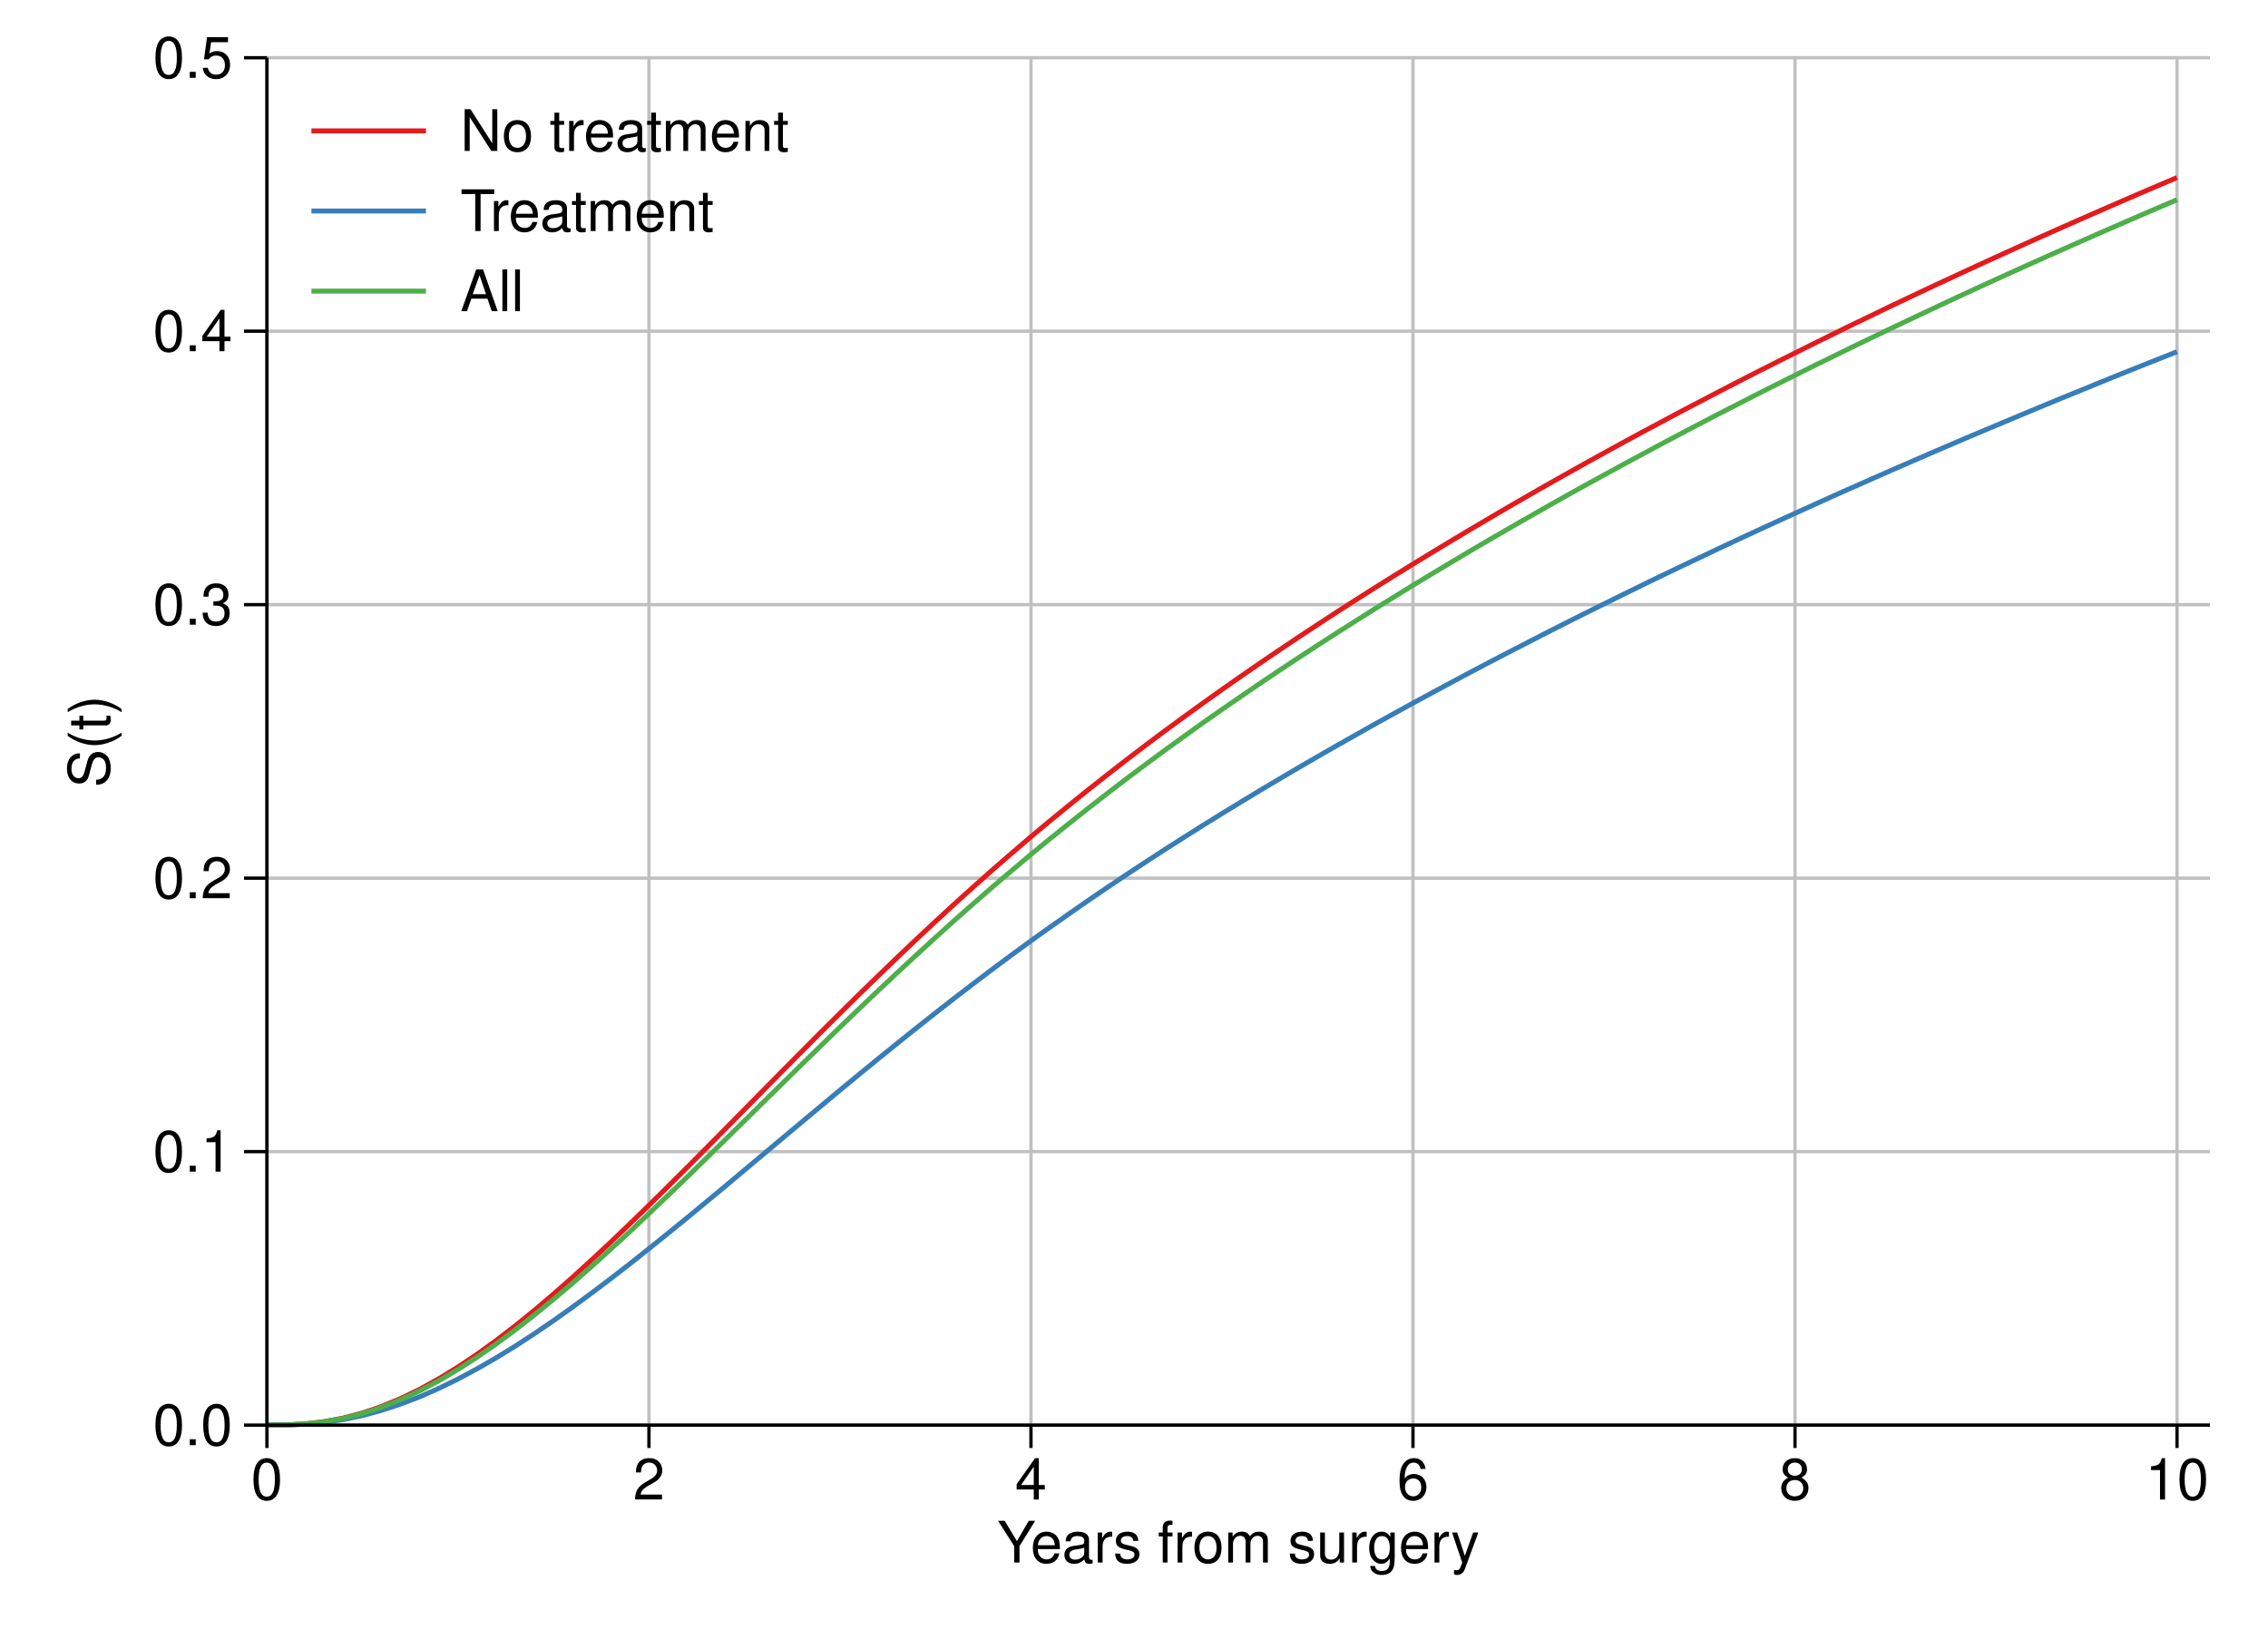
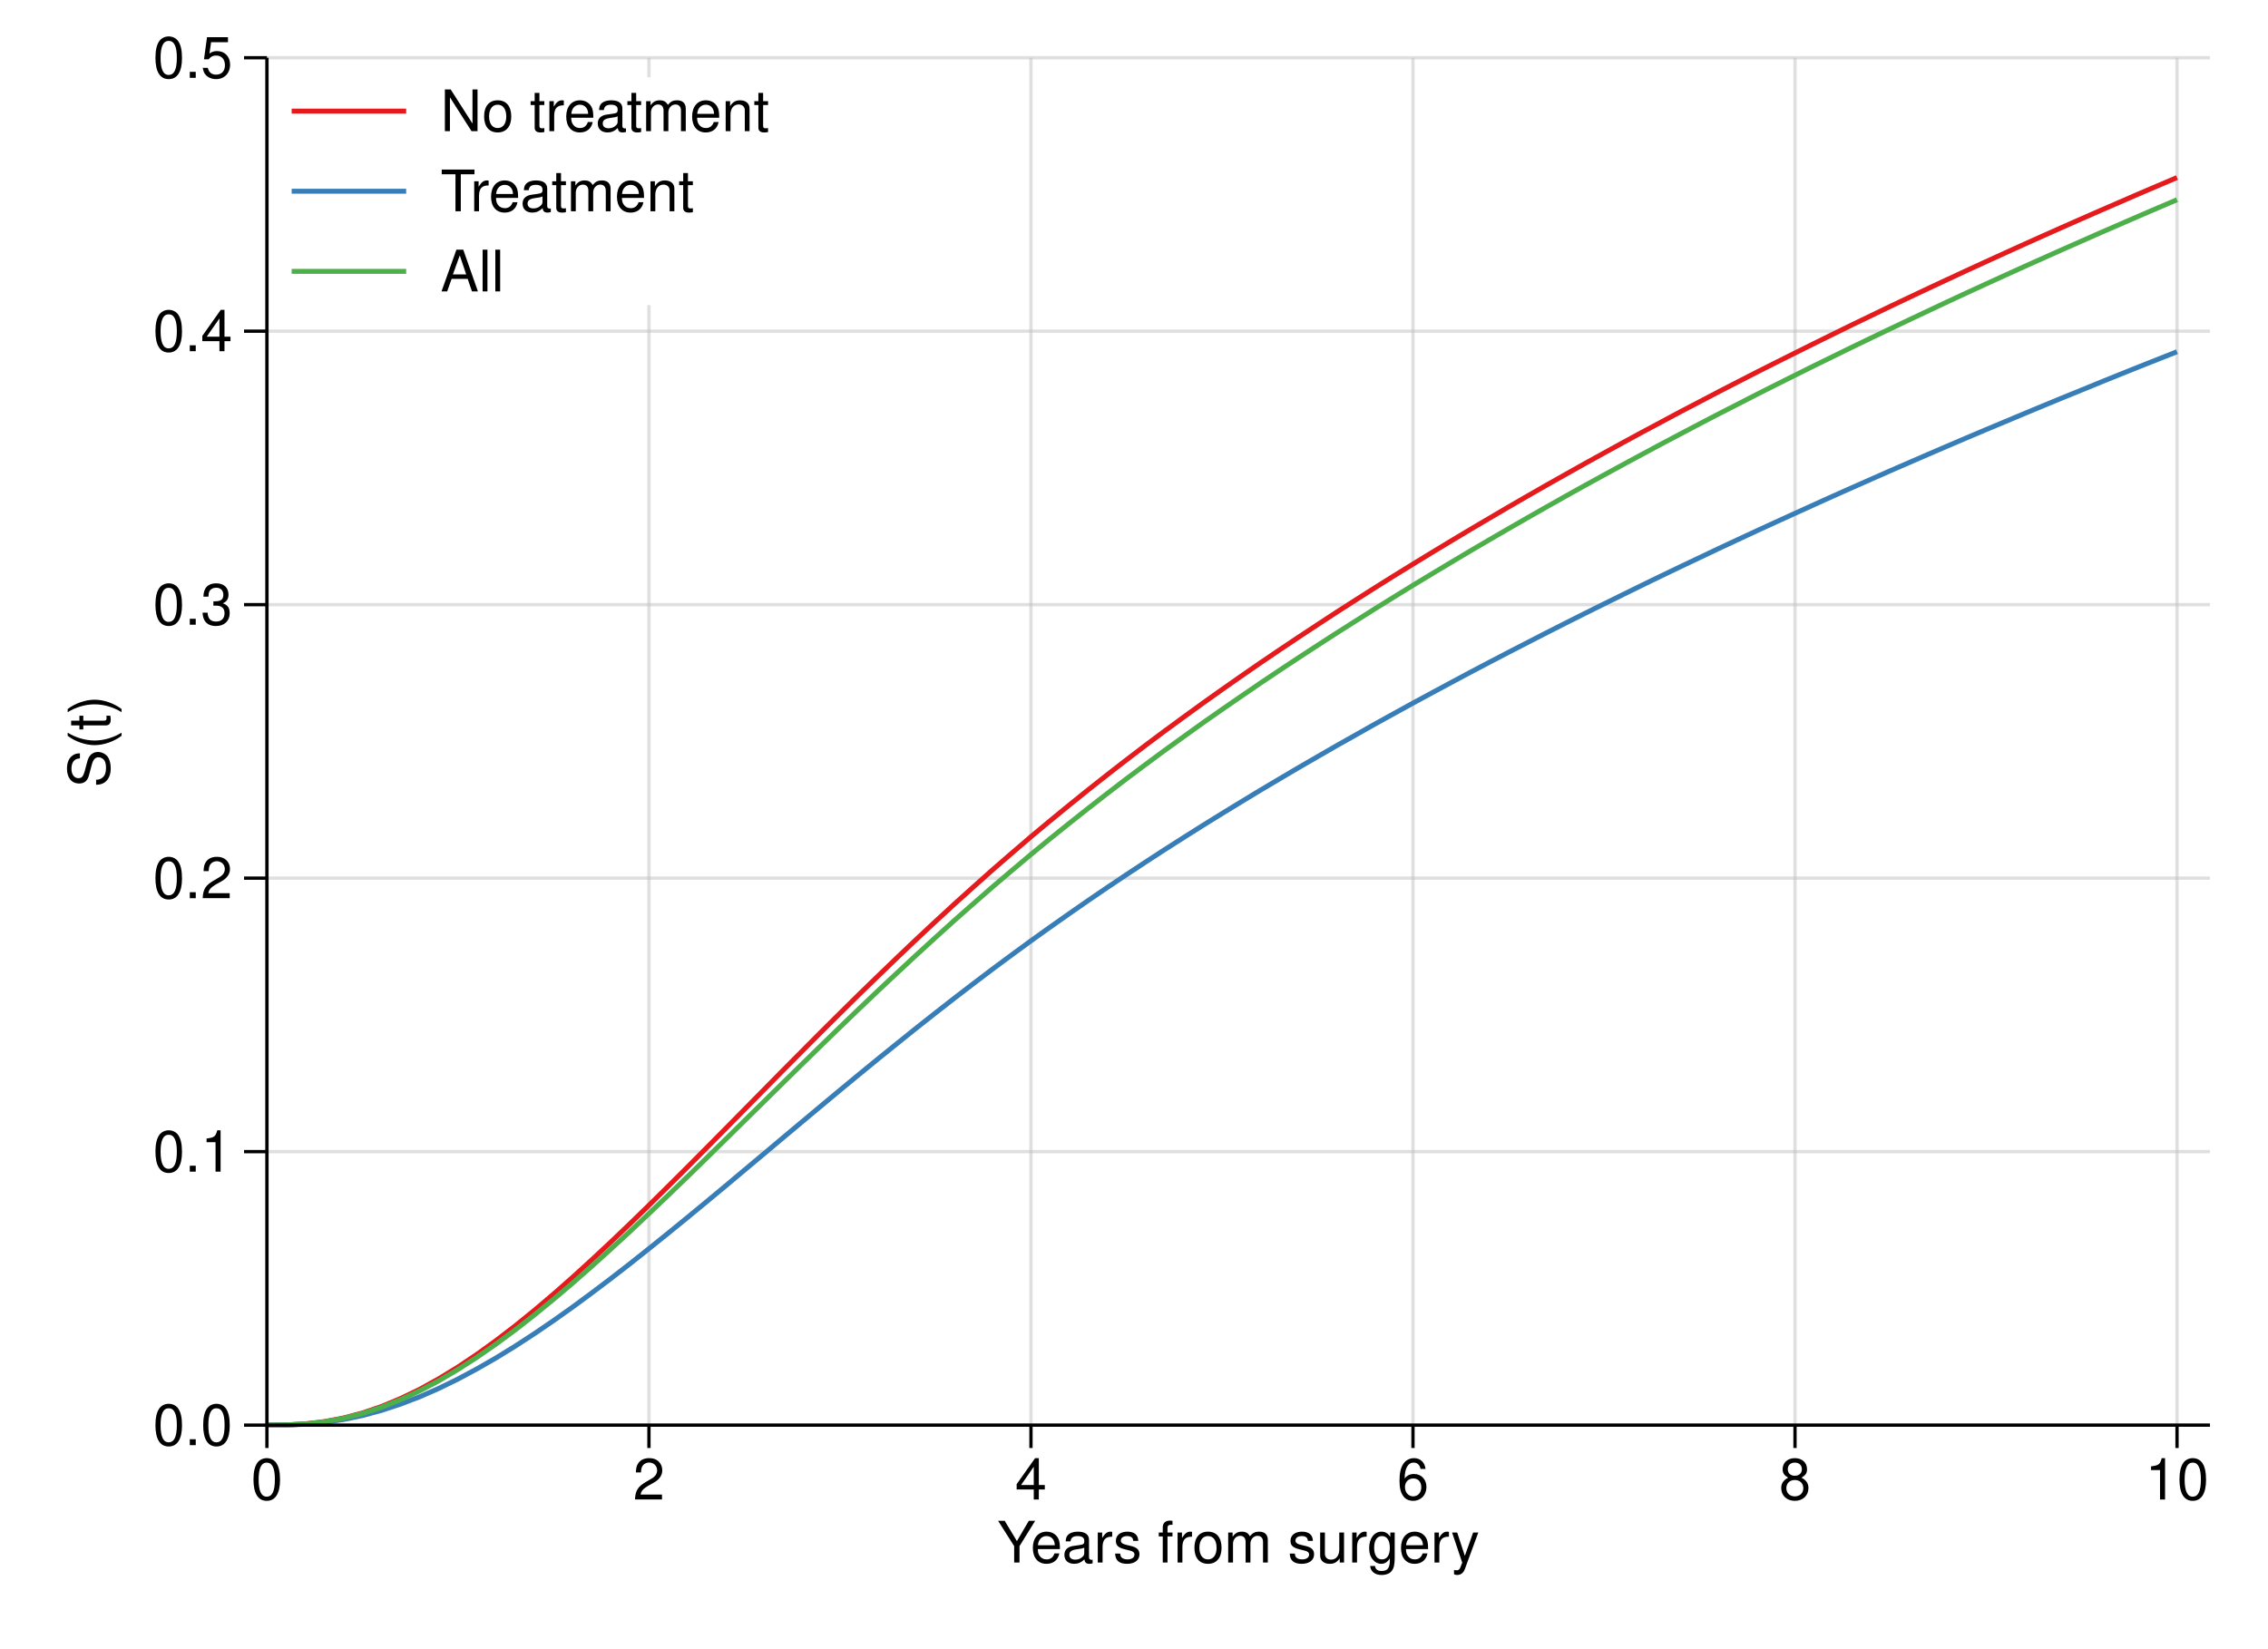
<svg xmlns="http://www.w3.org/2000/svg" version="1.1" width="700px" height="509px" viewBox="0 0 3960 2880">
  <rect x="0" y="0" width="3960" height="2880" style="fill:#FFFFFF;stroke:none" />
  <rect x="0.00" y="0.00" width="3959.88" height="2880.00" style="fill:#FFFFFF" />
  <rect x="2.88" y="2.88" width="3954.12" height="2874.24" style="fill:none;stroke:#FFFFFF;stroke-width:5.76" />
-   <line x1="465.80" y1="2489.19" x2="3859.02" y2="2489.19" style="stroke:#C0C0C0;stroke-width:5.76" />
-   <line x1="465.80" y1="2011.50" x2="3859.02" y2="2011.50" style="stroke:#C0C0C0;stroke-width:5.76" />
-   <line x1="465.80" y1="1533.81" x2="3859.02" y2="1533.81" style="stroke:#C0C0C0;stroke-width:5.76" />
-   <line x1="465.80" y1="1056.12" x2="3859.02" y2="1056.12" style="stroke:#C0C0C0;stroke-width:5.76" />
-   <line x1="465.80" y1="578.43" x2="3859.02" y2="578.43" style="stroke:#C0C0C0;stroke-width:5.76" />
-   <line x1="465.80" y1="100.86" x2="3859.02" y2="100.86" style="stroke:#C0C0C0;stroke-width:5.76" />
-   <line x1="465.80" y1="2489.19" x2="465.80" y2="100.86" style="stroke:#C0C0C0;stroke-width:5.76" />
-   <line x1="1132.93" y1="2489.19" x2="1132.93" y2="100.86" style="stroke:#C0C0C0;stroke-width:5.76" />
-   <line x1="1800.07" y1="2489.19" x2="1800.07" y2="100.86" style="stroke:#C0C0C0;stroke-width:5.76" />
-   <line x1="2467.20" y1="2489.19" x2="2467.20" y2="100.86" style="stroke:#C0C0C0;stroke-width:5.76" />
-   <line x1="3134.34" y1="2489.19" x2="3134.34" y2="100.86" style="stroke:#C0C0C0;stroke-width:5.76" />
-   <line x1="3801.48" y1="2489.19" x2="3801.48" y2="100.86" style="stroke:#C0C0C0;stroke-width:5.76" />
+   <line x1="465.80" y1="2489.19" x2="3859.02" y2="2489.19" style="stroke:#C0C0C0;stroke-opacity:0.50;stroke-width:5.76" />
+   <line x1="465.80" y1="2011.50" x2="3859.02" y2="2011.50" style="stroke:#C0C0C0;stroke-opacity:0.50;stroke-width:5.76" />
+   <line x1="465.80" y1="1533.81" x2="3859.02" y2="1533.81" style="stroke:#C0C0C0;stroke-opacity:0.50;stroke-width:5.76" />
+   <line x1="465.80" y1="1056.12" x2="3859.02" y2="1056.12" style="stroke:#C0C0C0;stroke-opacity:0.50;stroke-width:5.76" />
+   <line x1="465.80" y1="578.43" x2="3859.02" y2="578.43" style="stroke:#C0C0C0;stroke-opacity:0.50;stroke-width:5.76" />
+   <line x1="465.80" y1="100.86" x2="3859.02" y2="100.86" style="stroke:#C0C0C0;stroke-opacity:0.50;stroke-width:5.76" />
+   <line x1="465.80" y1="2489.19" x2="465.80" y2="100.86" style="stroke:#C0C0C0;stroke-opacity:0.50;stroke-width:5.76" />
+   <line x1="1132.93" y1="2489.19" x2="1132.93" y2="100.86" style="stroke:#C0C0C0;stroke-opacity:0.50;stroke-width:5.76" />
+   <line x1="1800.07" y1="2489.19" x2="1800.07" y2="100.86" style="stroke:#C0C0C0;stroke-opacity:0.50;stroke-width:5.76" />
+   <line x1="2467.20" y1="2489.19" x2="2467.20" y2="100.86" style="stroke:#C0C0C0;stroke-opacity:0.50;stroke-width:5.76" />
+   <line x1="3134.34" y1="2489.19" x2="3134.34" y2="100.86" style="stroke:#C0C0C0;stroke-opacity:0.50;stroke-width:5.76" />
+   <line x1="3801.48" y1="2489.19" x2="3801.48" y2="100.86" style="stroke:#C0C0C0;stroke-opacity:0.50;stroke-width:5.76" />
  <path d=" M465.67 2489.31 L499.08 2488.94 L532.37 2487.08 L565.79 2483.12 L599.20 2476.81 L632.49 2468.02 L665.90 2456.64 L699.19 2442.78 L732.60 2426.69 L765.89 2408.25 L799.30 2387.83 L832.59 2365.56 L866.00 2341.42 L899.42 2315.81 L932.70 2288.83 L966.12 2260.49 L999.41 2231.16 L1032.82 2200.72 L1066.11 2169.65 L1099.52 2137.72 L1132.81 2105.30 L1166.22 2072.38 L1199.63 2039.09 L1232.92 2005.56 L1266.33 1971.77 L1299.62 1937.99 L1333.04 1904.08 L1366.32 1870.29 L1399.74 1836.63 L1433.03 1803.09 L1466.44 1769.93 L1499.73 1737.01 L1533.14 1704.59 L1566.55 1672.41 L1599.84 1640.73 L1633.25 1609.54 L1666.54 1578.85 L1699.95 1548.78 L1733.24 1519.08 L1766.66 1490.12 L1799.94 1461.53 L1833.36 1433.69 L1866.77 1406.34 L1900.06 1379.48 L1933.47 1353.12 L1966.76 1327.26 L2000.17 1301.77 L2033.46 1276.89 L2066.87 1252.39 L2100.16 1228.26 L2133.57 1204.50 L2166.99 1181.11 L2200.28 1158.09 L2233.69 1135.44 L2266.98 1113.17 L2300.39 1091.14 L2333.68 1069.36 L2367.09 1047.95 L2400.38 1026.79 L2433.79 1005.87 L2467.08 985.33 L2500.49 964.91 L2533.91 944.74 L2567.19 924.81 L2600.61 905.14 L2633.90 885.58 L2667.31 866.28 L2700.60 847.22 L2734.01 828.41 L2767.30 809.72 L2800.71 791.28 L2834.12 772.97 L2867.41 754.90 L2900.82 737.08 L2934.11 719.26 L2967.53 701.81 L3000.81 684.36 L3034.23 667.16 L3067.52 650.08 L3100.93 633.25 L3134.34 616.54 L3167.63 599.96 L3201.04 583.50 L3234.33 567.16 L3267.74 551.08 L3301.03 534.99 L3334.44 519.15 L3367.73 503.43 L3401.15 487.84 L3434.43 472.37 L3467.85 457.02 L3501.26 441.80 L3534.55 426.70 L3567.96 411.73 L3601.25 396.88 L3634.66 382.15 L3667.95 367.55 L3701.36 353.07 L3734.65 338.59 L3768.06 324.36 L3801.48 310.13" stroke-linejoin="round" style="fill:none;stroke:#E41A1C;stroke-width:8.64" />
  <path d=" M465.67 2489.31 L499.08 2488.94 L532.37 2487.58 L565.79 2484.36 L599.20 2479.41 L632.49 2472.48 L665.90 2463.44 L699.19 2452.43 L732.60 2439.68 L765.89 2425.08 L799.30 2408.75 L832.59 2390.92 L866.00 2371.74 L899.42 2351.20 L932.70 2329.54 L966.12 2306.77 L999.41 2283.14 L1032.82 2258.51 L1066.11 2233.39 L1099.52 2207.52 L1132.81 2181.04 L1166.22 2154.18 L1199.63 2126.96 L1232.92 2099.48 L1266.33 2071.76 L1299.62 2043.80 L1333.04 2015.83 L1366.32 1987.86 L1399.74 1959.89 L1433.03 1932.05 L1466.44 1904.20 L1499.73 1876.73 L1533.14 1849.38 L1566.55 1822.40 L1599.84 1795.67 L1633.25 1769.31 L1666.54 1743.32 L1699.95 1717.70 L1733.24 1692.46 L1766.66 1667.71 L1799.94 1643.33 L1833.36 1619.44 L1866.77 1595.93 L1900.06 1572.79 L1933.47 1550.02 L1966.76 1527.74 L2000.17 1505.71 L2033.46 1484.06 L2066.87 1462.77 L2100.16 1441.73 L2133.57 1421.07 L2166.99 1400.65 L2200.28 1380.47 L2233.69 1360.67 L2266.98 1341.00 L2300.39 1321.69 L2333.68 1302.51 L2367.09 1283.70 L2400.38 1264.89 L2433.79 1246.45 L2467.08 1228.13 L2500.49 1210.07 L2533.91 1192.12 L2567.19 1174.30 L2600.61 1156.73 L2633.90 1139.40 L2667.31 1122.20 L2700.60 1105.12 L2734.01 1088.17 L2767.30 1071.46 L2800.71 1054.88 L2834.12 1038.42 L2867.41 1022.08 L2900.82 1005.87 L2934.11 989.91 L2967.53 974.07 L3000.81 958.23 L3034.23 942.63 L3067.52 927.16 L3100.93 911.82 L3134.34 896.60 L3167.63 881.50 L3201.04 866.40 L3234.33 851.55 L3267.74 836.82 L3301.03 822.10 L3334.44 807.62 L3367.73 793.14 L3401.15 778.78 L3434.43 764.55 L3467.85 750.44 L3501.26 736.46 L3534.55 722.48 L3567.96 708.61 L3601.25 694.88 L3634.66 681.27 L3667.95 667.65 L3701.36 654.16 L3734.65 640.80 L3768.06 627.56 L3801.48 614.31" stroke-linejoin="round" style="fill:none;stroke:#377EB8;stroke-width:8.64" />
  <path d=" M465.67 2489.31 L499.08 2488.94 L532.37 2487.21 L565.79 2483.37 L599.20 2477.30 L632.49 2468.89 L665.90 2458.00 L699.19 2444.76 L732.60 2429.29 L765.89 2411.72 L799.30 2392.04 L832.59 2370.63 L866.00 2347.49 L899.42 2322.86 L932.70 2296.87 L966.12 2269.52 L999.41 2241.31 L1032.82 2211.98 L1066.11 2181.90 L1099.52 2151.21 L1132.81 2119.78 L1166.22 2087.98 L1199.63 2055.80 L1232.92 2023.25 L1266.33 1990.46 L1299.62 1957.66 L1333.04 1924.74 L1366.32 1891.95 L1399.74 1859.15 L1433.03 1826.61 L1466.44 1794.18 L1499.73 1762.13 L1533.14 1730.33 L1566.55 1699.02 L1599.84 1668.08 L1633.25 1637.51 L1666.54 1607.44 L1699.95 1577.99 L1733.24 1548.90 L1766.66 1520.44 L1799.94 1492.47 L1833.36 1465.00 L1866.77 1438.14 L1900.06 1411.78 L1933.47 1385.80 L1966.76 1360.30 L2000.17 1335.30 L2033.46 1310.68 L2066.87 1286.55 L2100.16 1262.66 L2133.57 1239.27 L2166.99 1216.25 L2200.28 1193.48 L2233.69 1171.08 L2266.98 1149.05 L2300.39 1127.27 L2333.68 1105.74 L2367.09 1084.58 L2400.38 1063.54 L2433.79 1042.87 L2467.08 1022.33 L2500.49 1002.16 L2533.91 982.11 L2567.19 962.31 L2600.61 942.76 L2633.90 923.45 L2667.31 904.27 L2700.60 885.34 L2734.01 866.52 L2767.30 847.96 L2800.71 829.65 L2834.12 811.45 L2867.41 793.51 L2900.82 775.57 L2934.11 757.99 L2967.53 740.42 L3000.81 723.09 L3034.23 706.02 L3067.52 688.94 L3100.93 672.11 L3134.34 655.40 L3167.63 638.82 L3201.04 622.48 L3234.33 606.15 L3267.74 590.06 L3301.03 574.09 L3334.44 558.25 L3367.73 542.54 L3401.15 526.82 L3434.43 511.35 L3467.85 496.01 L3501.26 480.78 L3534.55 465.69 L3567.96 450.71 L3601.25 435.86 L3634.66 421.13 L3667.95 406.41 L3701.36 391.93 L3734.65 377.45 L3768.06 363.09 L3801.48 348.86" stroke-linejoin="round" style="fill:none;stroke:#4DAF4A;stroke-width:8.64" />
  <line x1="465.80" y1="2489.19" x2="465.80" y2="100.86" style="stroke:#000000;stroke-width:5.76" />
  <line x1="465.80" y1="2489.19" x2="425.82" y2="2489.19" style="stroke:#000000;stroke-width:5.76" />
  <text x="405.78" y="2524.21" style="font-family:'Helvetica';font-size:99.99px;fill:#000000" text-anchor="end">0.0</text>
  <line x1="465.80" y1="2011.50" x2="425.82" y2="2011.50" style="stroke:#000000;stroke-width:5.76" />
  <text x="405.78" y="2046.52" style="font-family:'Helvetica';font-size:99.99px;fill:#000000" text-anchor="end">0.1</text>
  <line x1="465.80" y1="1533.81" x2="425.82" y2="1533.81" style="stroke:#000000;stroke-width:5.76" />
  <text x="405.78" y="1568.83" style="font-family:'Helvetica';font-size:99.99px;fill:#000000" text-anchor="end">0.2</text>
  <line x1="465.80" y1="1056.12" x2="425.82" y2="1056.12" style="stroke:#000000;stroke-width:5.76" />
  <text x="405.78" y="1091.14" style="font-family:'Helvetica';font-size:99.99px;fill:#000000" text-anchor="end">0.3</text>
  <line x1="465.80" y1="578.43" x2="425.82" y2="578.43" style="stroke:#000000;stroke-width:5.76" />
  <text x="405.78" y="613.45" style="font-family:'Helvetica';font-size:99.99px;fill:#000000" text-anchor="end">0.4</text>
  <line x1="465.80" y1="100.86" x2="425.82" y2="100.86" style="stroke:#000000;stroke-width:5.76" />
  <text x="405.78" y="135.89" style="font-family:'Helvetica';font-size:99.99px;fill:#000000" text-anchor="end">0.5</text>
  <text x="190.71" y="1294.96" style="font-family:'Helvetica';font-size:99.99px;fill:#000000" transform="rotate(-90 190.71,1294.96)" text-anchor="middle">S(t)</text>
  <line x1="465.80" y1="2489.19" x2="3859.02" y2="2489.19" style="stroke:#000000;stroke-width:5.76" />
  <line x1="465.80" y1="2489.19" x2="465.80" y2="2529.16" style="stroke:#000000;stroke-width:5.76" />
  <text x="465.80" y="2619.14" style="font-family:'Helvetica';font-size:99.99px;fill:#000000" text-anchor="middle">0</text>
  <line x1="1132.93" y1="2489.19" x2="1132.93" y2="2529.16" style="stroke:#000000;stroke-width:5.76" />
  <text x="1132.93" y="2619.14" style="font-family:'Helvetica';font-size:99.99px;fill:#000000" text-anchor="middle">2</text>
  <line x1="1800.07" y1="2489.19" x2="1800.07" y2="2529.16" style="stroke:#000000;stroke-width:5.76" />
  <text x="1800.07" y="2619.14" style="font-family:'Helvetica';font-size:99.99px;fill:#000000" text-anchor="middle">4</text>
  <line x1="2467.20" y1="2489.19" x2="2467.20" y2="2529.16" style="stroke:#000000;stroke-width:5.76" />
  <text x="2467.20" y="2619.14" style="font-family:'Helvetica';font-size:99.99px;fill:#000000" text-anchor="middle">6</text>
  <line x1="3134.34" y1="2489.19" x2="3134.34" y2="2529.16" style="stroke:#000000;stroke-width:5.76" />
  <text x="3134.34" y="2619.14" style="font-family:'Helvetica';font-size:99.99px;fill:#000000" text-anchor="middle">8</text>
  <line x1="3801.48" y1="2489.19" x2="3801.48" y2="2529.16" style="stroke:#000000;stroke-width:5.76" />
  <text x="3801.48" y="2619.14" style="font-family:'Helvetica';font-size:99.99px;fill:#000000" text-anchor="middle">10</text>
  <text x="2162.41" y="2729.16" style="font-family:'Helvetica';font-size:99.99px;fill:#000000" text-anchor="middle">Years from surgery</text>
-   <line x1="543.51" y1="228.57" x2="743.49" y2="228.57" style="stroke:#E41A1C;stroke-width:8.64" />
-   <line x1="543.51" y1="368.54" x2="743.49" y2="368.54" style="stroke:#377EB8;stroke-width:8.64" />
-   <line x1="543.51" y1="508.50" x2="743.49" y2="508.50" style="stroke:#4DAF4A;stroke-width:8.64" />
-   <text x="803.51" y="263.60" style="font-family:'Helvetica';font-size:99.99px;fill:#000000">No treatment</text>
-   <text x="803.51" y="403.57" style="font-family:'Helvetica';font-size:99.99px;fill:#000000">Treatment</text>
-   <text x="803.51" y="543.53" style="font-family:'Helvetica';font-size:99.99px;fill:#000000">All</text>
+   <rect x="500.32" y="135.39" width="883.95" height="397.25" style="fill:#FFFFFF" />
+   <rect x="503.20" y="138.27" width="878.19" height="391.49" style="fill:none;stroke:#FFFFFF;stroke-width:5.76" />
+   <line x1="508.98" y1="194.05" x2="708.96" y2="194.05" style="stroke:#E41A1C;stroke-width:8.64" />
+   <line x1="508.98" y1="334.01" x2="708.96" y2="334.01" style="stroke:#377EB8;stroke-width:8.64" />
+   <line x1="508.98" y1="473.98" x2="708.96" y2="473.98" style="stroke:#4DAF4A;stroke-width:8.64" />
+   <text x="768.98" y="229.07" style="font-family:'Helvetica';font-size:99.99px;fill:#000000">No treatment</text>
+   <text x="768.98" y="369.04" style="font-family:'Helvetica';font-size:99.99px;fill:#000000">Treatment</text>
+   <text x="768.98" y="509.01" style="font-family:'Helvetica';font-size:99.99px;fill:#000000">All</text>
</svg>
